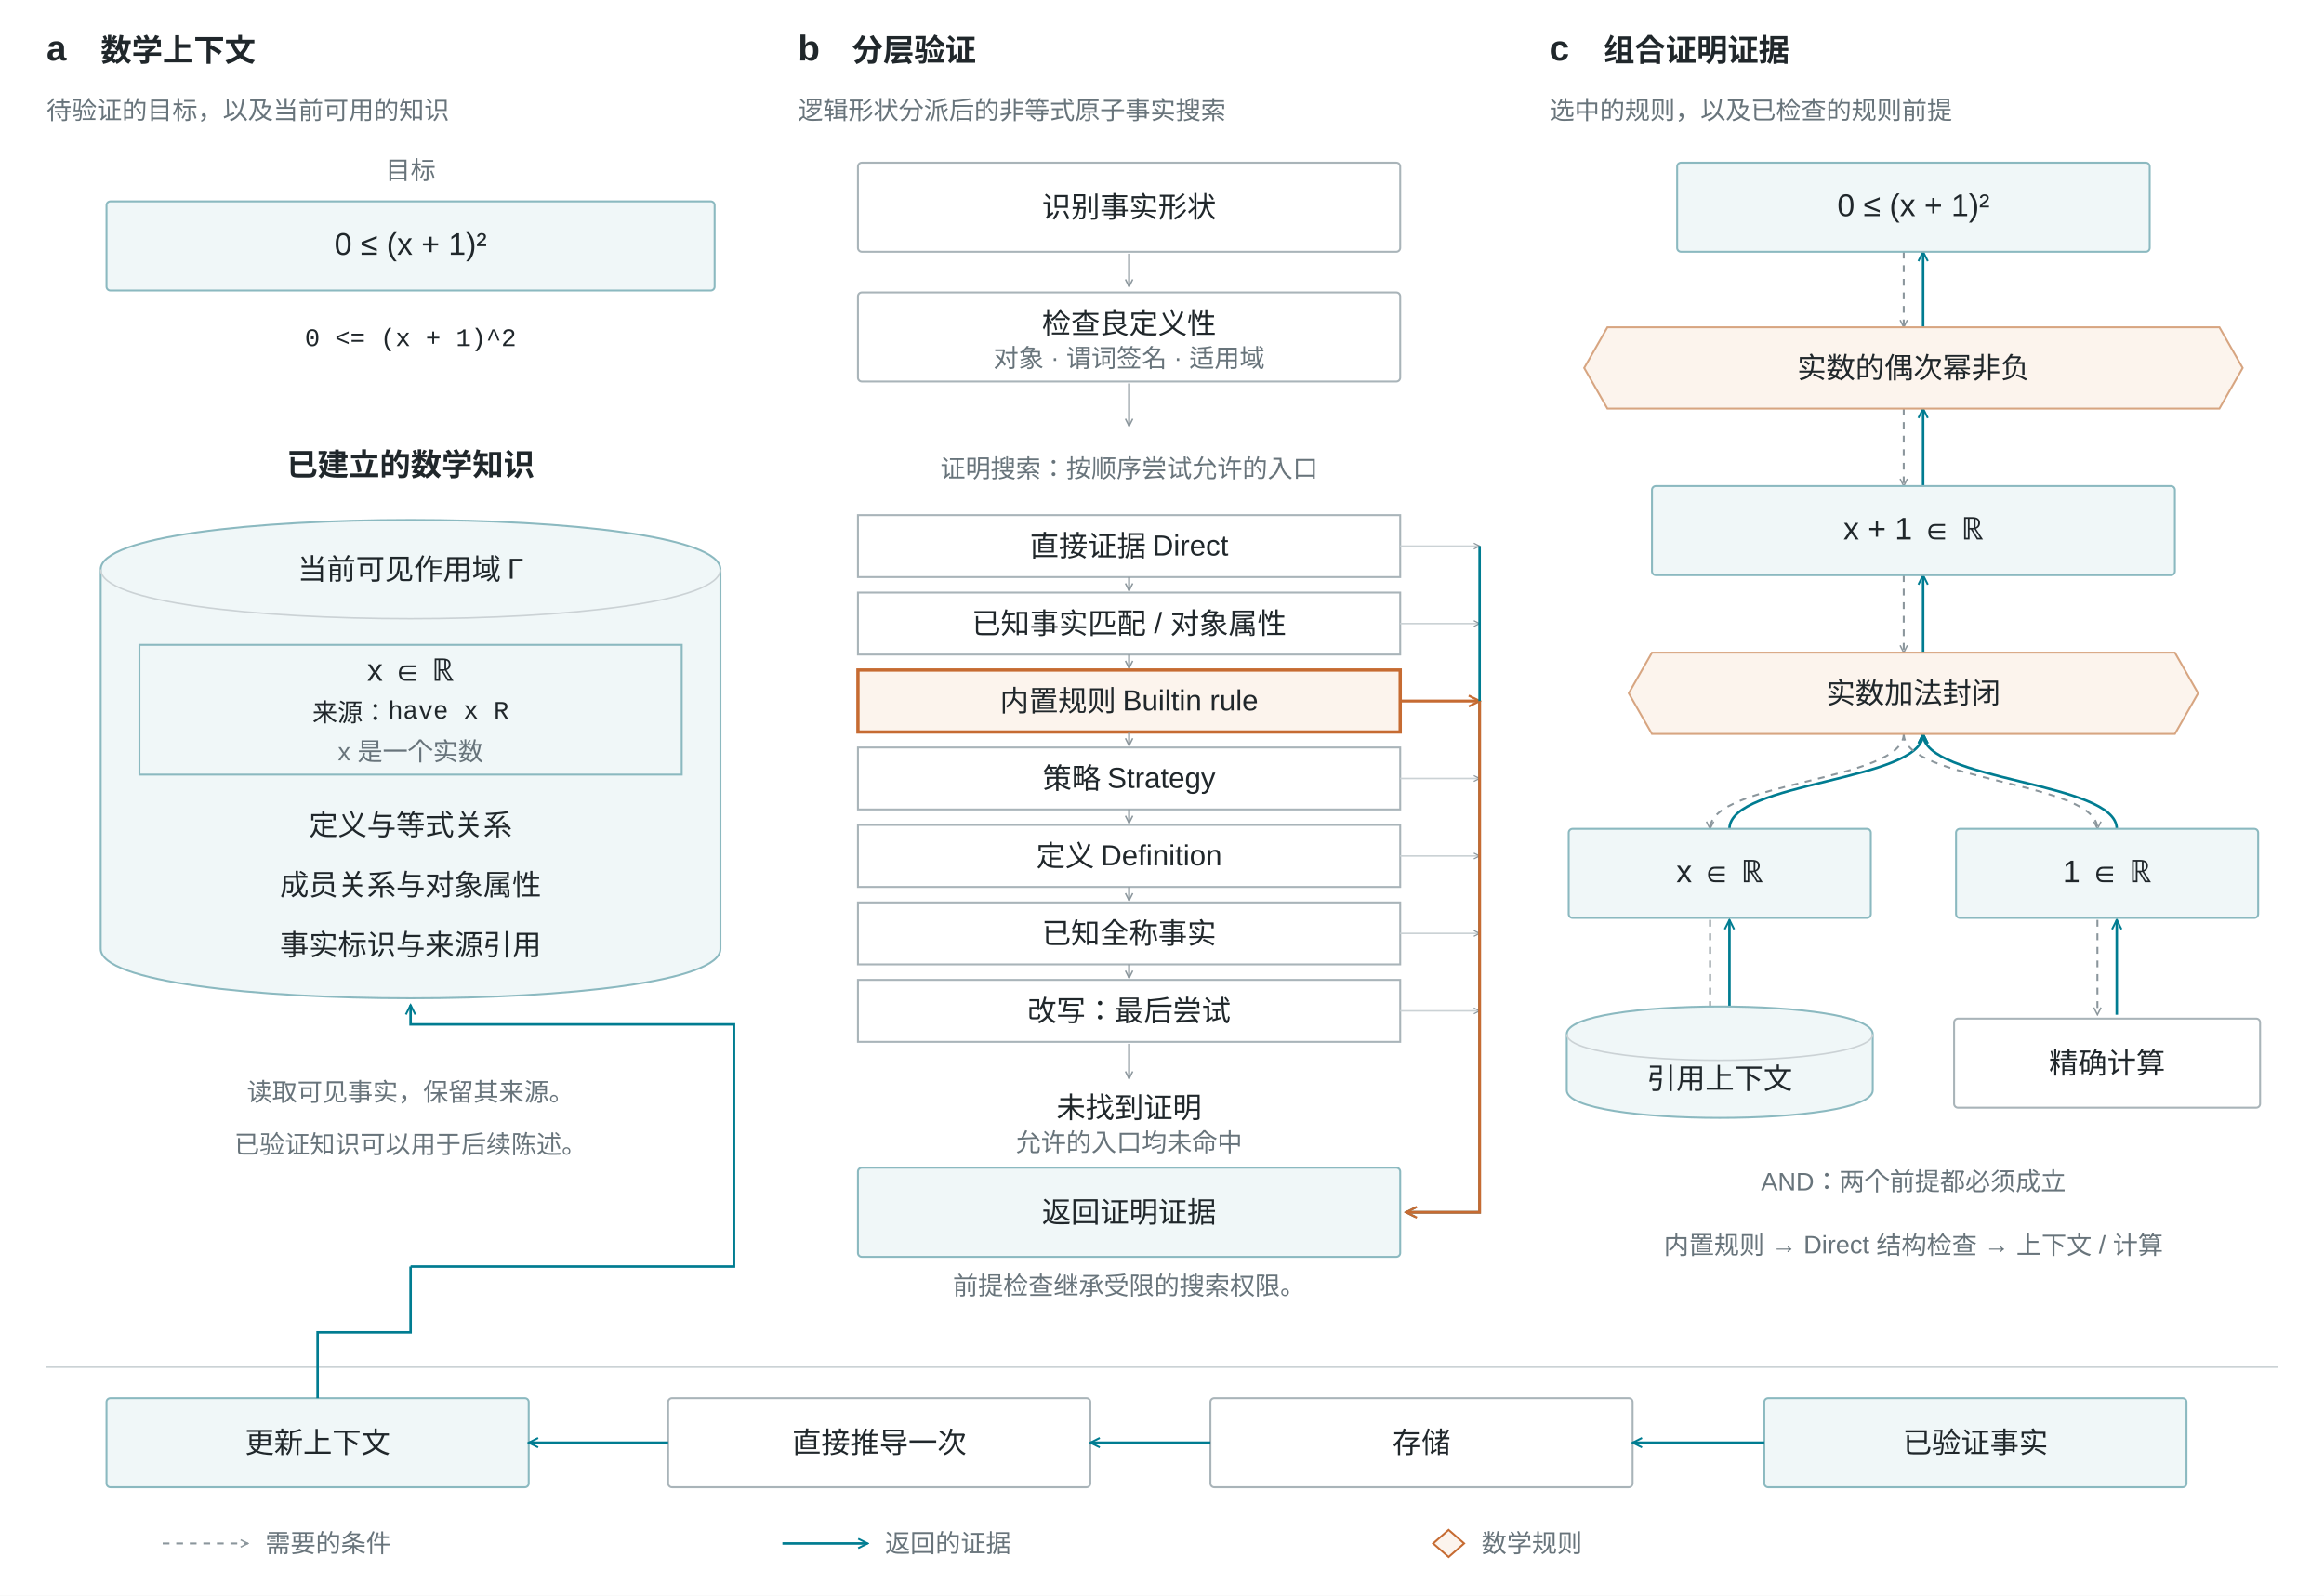
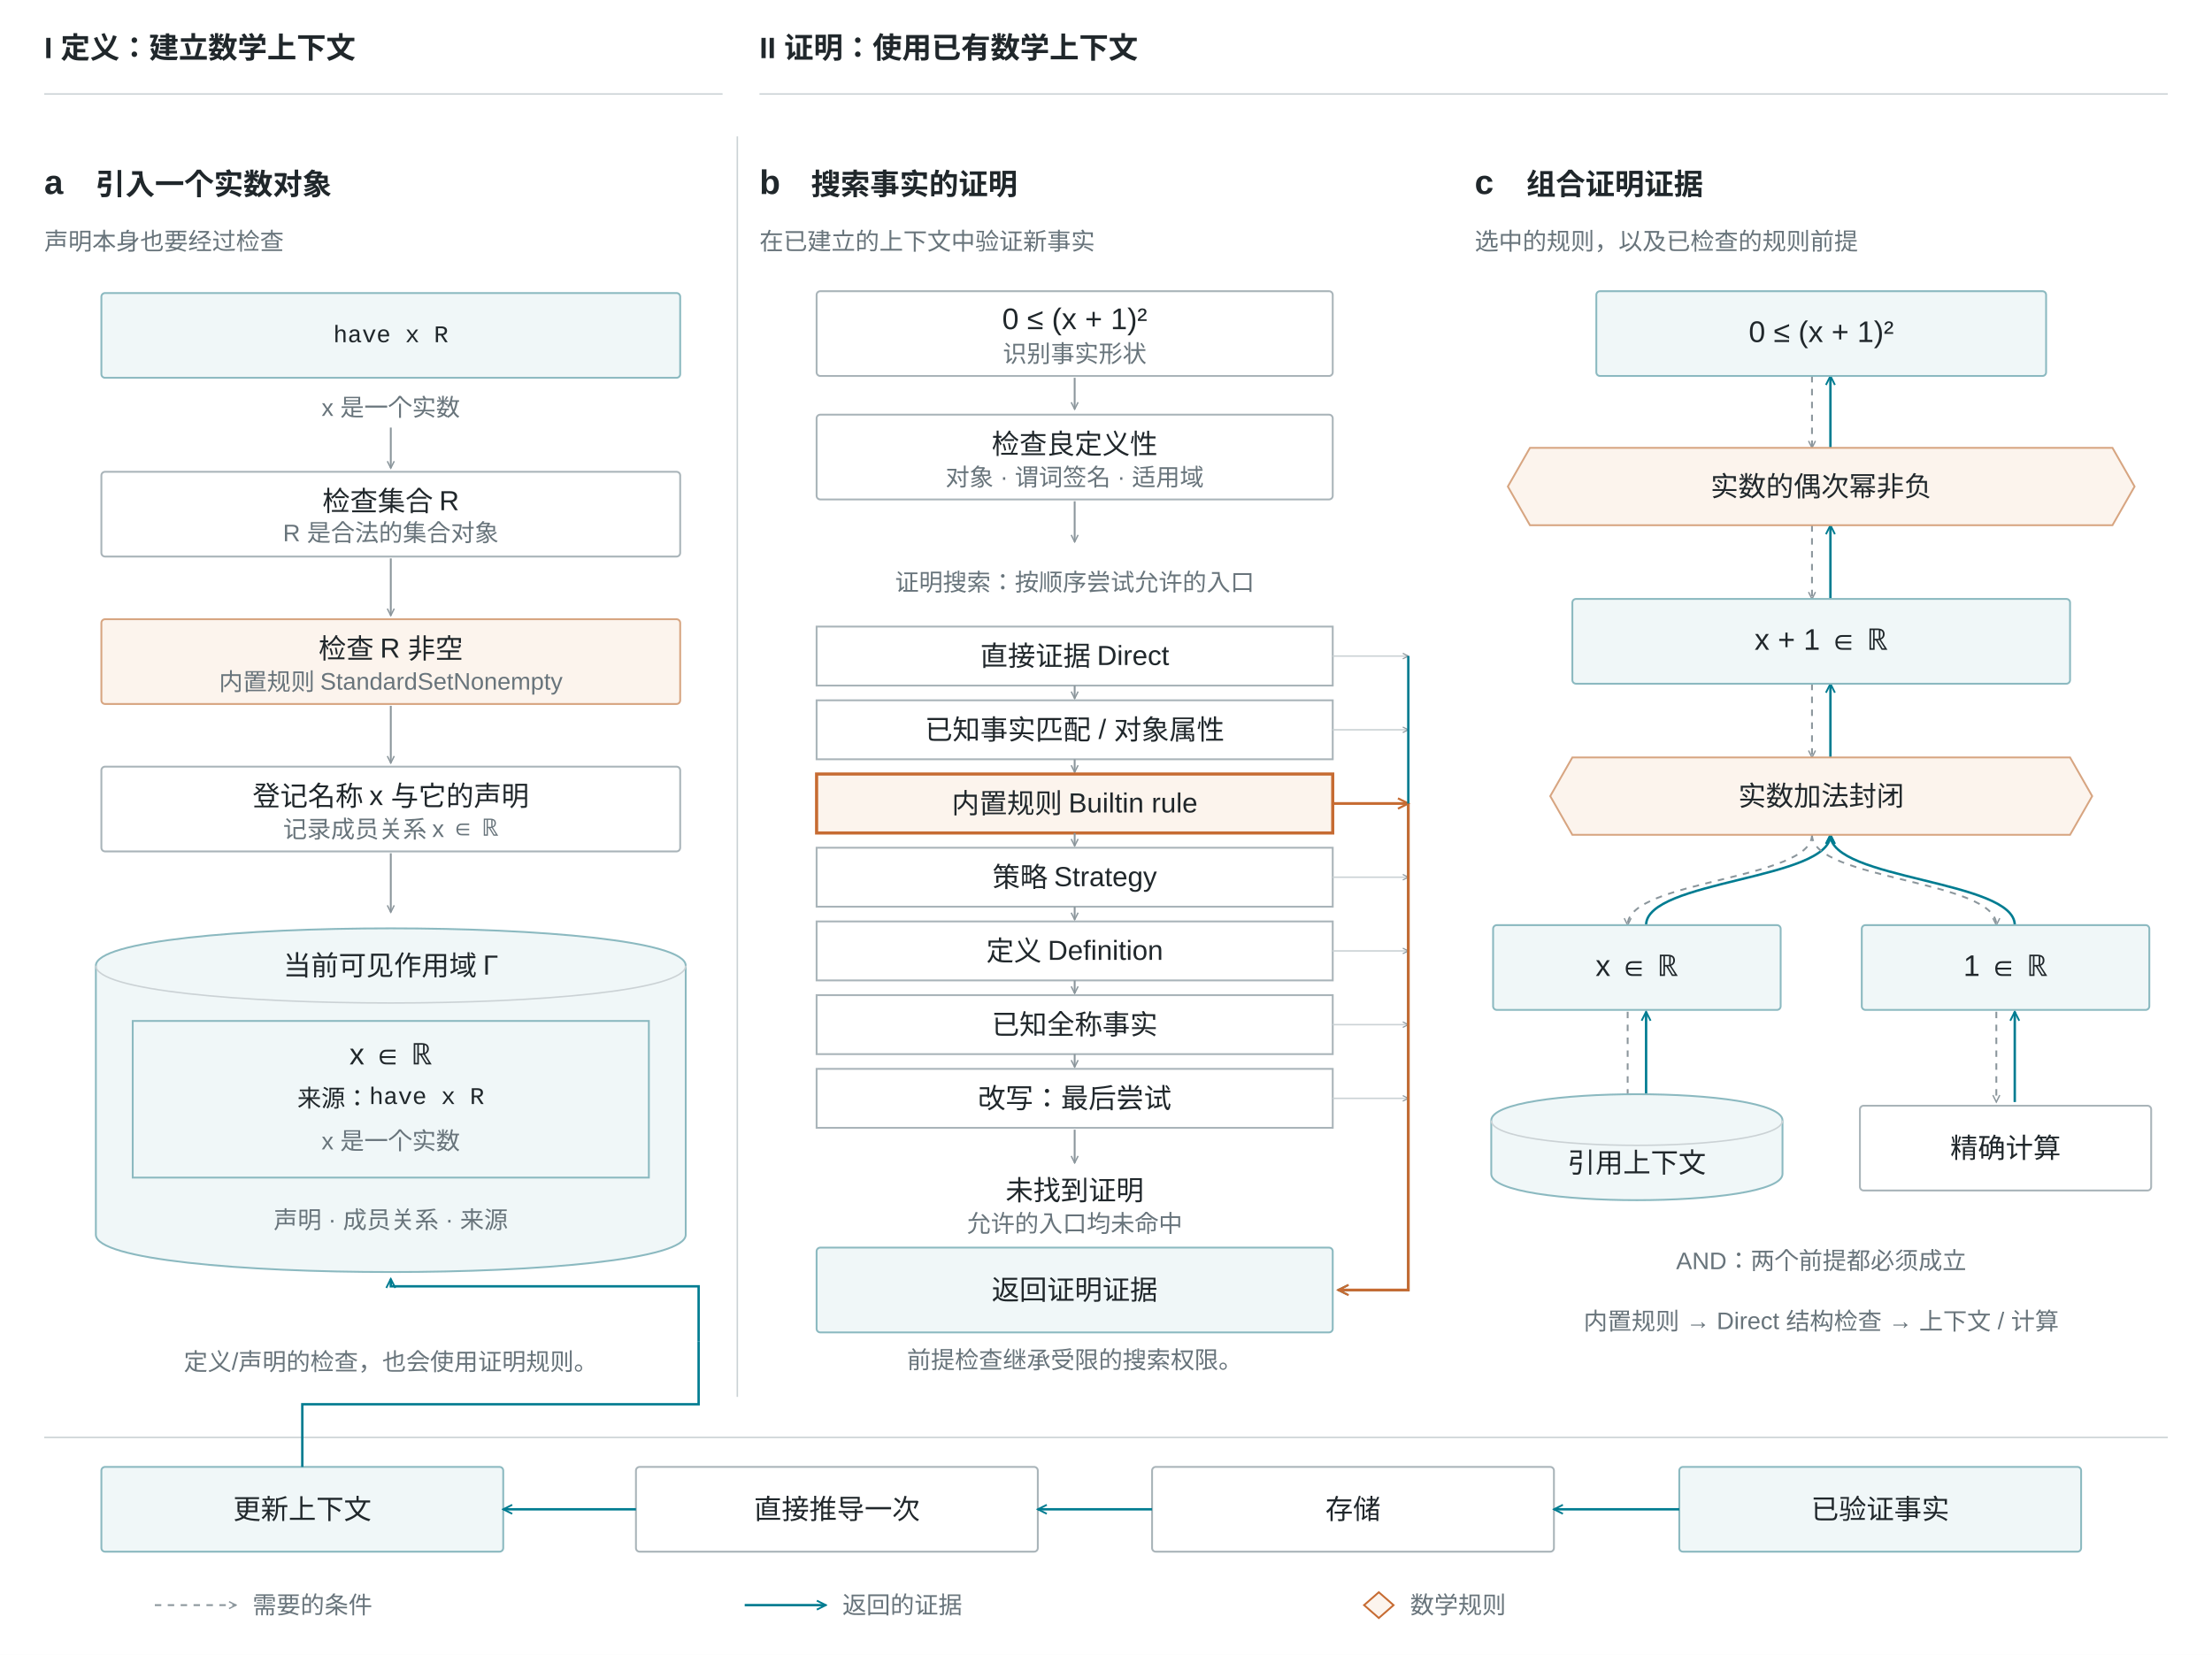
- <svg xmlns="http://www.w3.org/2000/svg" viewBox="0 0 1200 824" class="proof-figure" role="img" aria-labelledby="ps-zh-figure-title" width="183mm" height="125.66mm">
+ <svg xmlns="http://www.w3.org/2000/svg" viewBox="0 0 1200 898" class="proof-figure" role="img" aria-labelledby="ps-zh-figure-title" width="183mm" height="136.95mm">
  <style>
.proof-figure { font-family: Arial, Helvetica, 'PingFang SC', 'Microsoft YaHei', sans-serif; background: #fff; }
.proof-figure text { fill: #20272B; font-size: 15px; font-weight: 400; }
.proof-figure .small { font-size: 13px; fill: #68747B; }
.proof-figure .heading { font-size: 16px; font-weight: 600; }
.proof-figure .panel-letter { font-size: 18.5px; font-weight: 700; }
.proof-figure .math { font-size: 16.2px; }
.proof-figure .code { font-family: 'Courier New', monospace; font-size: 13px; }
.proof-figure .shape { stroke: #A9B4B9; stroke-width: 1; fill: #fff; }
.proof-figure .fact .shape { fill: #F0F7F8; stroke: #8BB9C0; }
.proof-figure .rule .shape { fill: #FCF4ED; stroke: #D7A581; }
.proof-figure .selected-rule .shape { stroke: #C66B32; stroke-width: 1.7; }
.proof-figure .edge { fill: none; stroke: #8B969C; stroke-width: 1; }
.proof-figure .request { stroke-dasharray: 3.5 3.5; }
.proof-figure .evidence { stroke: #007C91; stroke-width: 1.3; }
.proof-figure .selected-edge { stroke: #C66B32; stroke-width: 1.5; }
.proof-figure .guide { fill: none; stroke: #CBD2D5; stroke-width: .8; }
</style>
  <defs>
    <marker id="ps-zh-figure-grey" viewBox="0 0 8 8" refX="7" refY="4" markerWidth="5" markerHeight="5" orient="auto">
      <path d="M 1 1 L 7 4 L 1 7" fill="none" stroke="#8B969C" stroke-width="1.2" />
    </marker>
    <marker id="ps-zh-figure-teal" viewBox="0 0 8 8" refX="7" refY="4" markerWidth="5" markerHeight="5" orient="auto">
      <path d="M 1 1 L 7 4 L 1 7" fill="none" stroke="#007C91" stroke-width="1.2" />
    </marker>
    <marker id="ps-zh-figure-orange" viewBox="0 0 8 8" refX="7" refY="4" markerWidth="5" markerHeight="5" orient="auto">
      <path d="M 1 1 L 7 4 L 1 7" fill="none" stroke="#C66B32" stroke-width="1.2" />
    </marker>
  </defs>
-   <rect x="0" y="0" width="1200" height="824" fill="#FFFFFF" />
-   <g transform="translate(24 0)">
+   <rect x="0" y="0" width="1200" height="898" fill="#FFFFFF" />
+   <text x="24" y="27" text-anchor="start" dominant-baseline="middle" class="heading">I  定义：建立数学上下文</text>
+   <text x="412" y="27" text-anchor="start" dominant-baseline="middle" class="heading">II  证明：使用已有数学上下文</text>
+   <path d="M 24 51 H 392 M 412 51 H 1176" class="guide" />
+   <path d="M 400 74 V 758" class="guide" />
+   <g transform="translate(24 74)">
    <text x="0" y="26" text-anchor="start" dominant-baseline="middle" class="panel-letter">a</text>
-     <text x="28" y="26" text-anchor="start" dominant-baseline="middle" class="heading">数学上下文</text>
-     <text x="0" y="57" text-anchor="start" dominant-baseline="middle" class="small">待验证的目标，以及当前可用的知识</text>
-     <text x="188" y="88" text-anchor="middle" dominant-baseline="middle" class="small">目标</text>
-     <g data-node="goal" data-steps="0" class="node fact">
-       <rect x="31.0" y="104" width="314" height="46" rx="2" class="shape" />
-       <text x="188" y="127" text-anchor="middle" dominant-baseline="middle" class="math">0 ≤ (x + 1)²</text>
-     </g>
-     <text x="188" y="175" text-anchor="middle" dominant-baseline="middle" class="code">0 &lt;= (x + 1)^2</text>
-     <text x="188" y="240" text-anchor="middle" dominant-baseline="middle" class="heading">已建立的数学知识</text>
-     <g data-node="context" data-steps="0 4 5" class="node fact">
-       <path d="M 28 294 C 28 260, 348 260, 348 294 V 490 C 348 524, 28 524, 28 490 Z" class="shape" />
-       <path d="M 28 294 C 28 328, 348 328, 348 294" class="guide" />
-       <text x="188" y="294" text-anchor="middle" dominant-baseline="middle" class="">当前可见作用域 Γ</text>
-       <text x="188" y="426" text-anchor="middle" dominant-baseline="middle" class="">定义与等式关系</text>
-       <text x="188" y="457" text-anchor="middle" dominant-baseline="middle" class="">成员关系与对象属性</text>
-       <text x="188" y="488" text-anchor="middle" dominant-baseline="middle" class="">事实标识与来源引用</text>
-     </g>
-     <g data-node="context-fact" data-steps="0 4" class="node fact">
-       <rect x="48" y="333" width="280" height="67" rx="0" class="shape" />
-       <text x="188" y="347" text-anchor="middle" dominant-baseline="middle" class="math">x ∈ ℝ</text>
-       <text x="188" y="368" text-anchor="middle" dominant-baseline="middle" class="code">来源：have x R</text>
-       <text x="188" y="389" text-anchor="middle" dominant-baseline="middle" class="small">x 是一个实数</text>
-     </g>
-     <text x="188" y="564" text-anchor="middle" dominant-baseline="middle" class="small">读取可见事实，保留其来源。</text>
-     <text x="188" y="591" text-anchor="middle" dominant-baseline="middle" class="small">已验证知识可以用于后续陈述。</text>
-     <path d="M 188 654 H 355 V 529 H 188 V 519" class="edge evidence" marker-end="url(#ps-zh-figure-teal)" />
-   </g>
-   <g transform="translate(412 0)">
+     <text x="28" y="26" text-anchor="start" dominant-baseline="middle" class="heading">引入一个实数对象</text>
+     <text x="0" y="57" text-anchor="start" dominant-baseline="middle" class="small">声明本身也要经过检查</text>
+     <g data-node="declaration" data-steps="0" class="node fact">
+       <rect x="31.0" y="85" width="314" height="46" rx="2" class="shape" />
+       <text x="188" y="108" text-anchor="middle" dominant-baseline="middle" class="code">have x R</text>
+     </g>
+     <text x="188" y="148" text-anchor="middle" dominant-baseline="middle" class="small">x 是一个实数</text>
+     <g data-node="carrier" data-steps="1" class="node">
+       <rect x="31.0" y="182" width="314" height="46" rx="2" class="shape" />
+       <text x="188" y="198" text-anchor="middle" dominant-baseline="middle" class="">检查集合 R</text>
+       <text x="188" y="216" text-anchor="middle" dominant-baseline="middle" class="small">R 是合法的集合对象</text>
+     </g>
+     <g data-node="nonempty" data-steps="1" class="node rule">
+       <rect x="31.0" y="262" width="314" height="46" rx="2" class="shape" />
+       <text x="188" y="278" text-anchor="middle" dominant-baseline="middle" class="">检查 R 非空</text>
+       <text x="188" y="296" text-anchor="middle" dominant-baseline="middle" class="small">内置规则 StandardSetNonempty</text>
+     </g>
+     <g data-node="register" data-steps="2" class="node">
+       <rect x="31.0" y="342" width="314" height="46" rx="2" class="shape" />
+       <text x="188" y="358" text-anchor="middle" dominant-baseline="middle" class="">登记名称 x 与它的声明</text>
+       <text x="188" y="376" text-anchor="middle" dominant-baseline="middle" class="small">记录成员关系 x ∈ ℝ</text>
+     </g>
+     <path d="M 188 158 V 180" class="edge" marker-end="url(#ps-zh-figure-grey)" />
+     <path d="M 188 229 V 260" class="edge" marker-end="url(#ps-zh-figure-grey)" />
+     <path d="M 188 309 V 340" class="edge" marker-end="url(#ps-zh-figure-grey)" />
+     <path d="M 188 389 V 421" class="edge" marker-end="url(#ps-zh-figure-grey)" />
+     <g data-node="context" data-steps="2 7 8" class="node fact">
+       <path d="M 28 450 C 28 423, 348 423, 348 450 V 596 C 348 623, 28 623, 28 596 Z" class="shape" />
+       <path d="M 28 450 C 28 477, 348 477, 348 450" class="guide" />
+       <text x="188" y="450" text-anchor="middle" dominant-baseline="middle" class="">当前可见作用域 Γ</text>
+       <text x="188" y="588" text-anchor="middle" dominant-baseline="middle" class="small">声明 · 成员关系 · 来源</text>
+     </g>
+     <g data-node="context-fact" data-steps="2 7" class="node fact">
+       <rect x="48" y="480" width="280" height="85" rx="0" class="shape" />
+       <text x="188" y="499" text-anchor="middle" dominant-baseline="middle" class="math">x ∈ ℝ</text>
+       <text x="188" y="522" text-anchor="middle" dominant-baseline="middle" class="code">来源：have x R</text>
+       <text x="188" y="546" text-anchor="middle" dominant-baseline="middle" class="small">x 是一个实数</text>
+     </g>
+     <text x="188" y="665" text-anchor="middle" dominant-baseline="middle" class="small">定义/声明的检查，也会使用证明规则。</text>
+     <path d="M 355 654 V 624 H 188 V 620" class="edge evidence" marker-end="url(#ps-zh-figure-teal)" />
+   </g>
+   <g transform="translate(412 74)">
    <text x="0" y="26" text-anchor="start" dominant-baseline="middle" class="panel-letter">b</text>
-     <text x="28" y="26" text-anchor="start" dominant-baseline="middle" class="heading">分层验证</text>
-     <text x="0" y="57" text-anchor="start" dominant-baseline="middle" class="small">逻辑形状分派后的非等式原子事实搜索</text>
-     <g data-node="shape" data-steps="0" class="node">
+     <text x="28" y="26" text-anchor="start" dominant-baseline="middle" class="heading">搜索事实的证明</text>
+     <text x="0" y="57" text-anchor="start" dominant-baseline="middle" class="small">在已建立的上下文中验证新事实</text>
+     <g data-node="goal" data-steps="3" class="node">
      <rect x="31.0" y="84" width="280" height="46" rx="2" class="shape" />
-       <text x="171" y="107" text-anchor="middle" dominant-baseline="middle" class="">识别事实形状</text>
+       <text x="171" y="100" text-anchor="middle" dominant-baseline="middle" class="math">0 ≤ (x + 1)²</text>
+       <text x="171" y="118" text-anchor="middle" dominant-baseline="middle" class="small">识别事实形状</text>
    </g>
    <path d="M 171 131 V 148" class="edge" marker-end="url(#ps-zh-figure-grey)" />
-     <g data-node="wd" data-steps="1" class="node">
+     <g data-node="wd" data-steps="4" class="node">
      <rect x="31.0" y="151" width="280" height="46" rx="2" class="shape" />
      <text x="171" y="167" text-anchor="middle" dominant-baseline="middle" class="">检查良定义性</text>
      <text x="171" y="185" text-anchor="middle" dominant-baseline="middle" class="small">对象 · 谓词签名 · 适用域</text>
    </g>
    <path d="M 171 198 V 220" class="edge" marker-end="url(#ps-zh-figure-grey)" />
    <text x="171" y="242" text-anchor="middle" dominant-baseline="middle" class="small">证明搜索：按顺序尝试允许的入口</text>
    <g data-node="direct" data-steps="" class="node">
      <rect x="31" y="266" width="280" height="32" rx="0" class="shape" />
      <text x="171" y="282" text-anchor="middle" dominant-baseline="middle" class="">直接证据 Direct</text>
    </g>
    <path d="M 171 298 V 305" class="edge" marker-end="url(#ps-zh-figure-grey)" />
    <path d="M 311 282 H 352" class="guide" marker-end="url(#ps-zh-figure-grey)" />
    <g data-node="known" data-steps="" class="node">
      <rect x="31" y="306" width="280" height="32" rx="0" class="shape" />
      <text x="171" y="322" text-anchor="middle" dominant-baseline="middle" class="">已知事实匹配 / 对象属性</text>
    </g>
    <path d="M 171 338 V 345" class="edge" marker-end="url(#ps-zh-figure-grey)" />
    <path d="M 311 322 H 352" class="guide" marker-end="url(#ps-zh-figure-grey)" />
-     <g data-node="builtin" data-steps="2" class="node rule selected-rule">
+     <g data-node="builtin" data-steps="5" class="node rule selected-rule">
      <rect x="31" y="346" width="280" height="32" rx="0" class="shape" />
      <text x="171" y="362" text-anchor="middle" dominant-baseline="middle" class="">内置规则 Builtin rule</text>
    </g>
    <path d="M 171 378 V 385" class="edge" marker-end="url(#ps-zh-figure-grey)" />
    <path d="M 311 362 H 352" class="edge selected-edge" marker-end="url(#ps-zh-figure-orange)" />
    <g data-node="strategy" data-steps="" class="node">
      <rect x="31" y="386" width="280" height="32" rx="0" class="shape" />
      <text x="171" y="402" text-anchor="middle" dominant-baseline="middle" class="">策略 Strategy</text>
    </g>
    <path d="M 171 418 V 425" class="edge" marker-end="url(#ps-zh-figure-grey)" />
    <path d="M 311 402 H 352" class="guide" marker-end="url(#ps-zh-figure-grey)" />
    <g data-node="definition" data-steps="" class="node">
      <rect x="31" y="426" width="280" height="32" rx="0" class="shape" />
      <text x="171" y="442" text-anchor="middle" dominant-baseline="middle" class="">定义 Definition</text>
    </g>
    <path d="M 171 458 V 465" class="edge" marker-end="url(#ps-zh-figure-grey)" />
    <path d="M 311 442 H 352" class="guide" marker-end="url(#ps-zh-figure-grey)" />
    <g data-node="forall" data-steps="" class="node">
      <rect x="31" y="466" width="280" height="32" rx="0" class="shape" />
      <text x="171" y="482" text-anchor="middle" dominant-baseline="middle" class="">已知全称事实</text>
    </g>
    <path d="M 171 498 V 505" class="edge" marker-end="url(#ps-zh-figure-grey)" />
    <path d="M 311 482 H 352" class="guide" marker-end="url(#ps-zh-figure-grey)" />
    <g data-node="rewrite" data-steps="" class="node">
      <rect x="31" y="506" width="280" height="32" rx="0" class="shape" />
      <text x="171" y="522" text-anchor="middle" dominant-baseline="middle" class="">改写：最后尝试</text>
    </g>
    <path d="M 311 522 H 352" class="guide" marker-end="url(#ps-zh-figure-grey)" />
    <path d="M 352 282 V 626 H 314" class="edge evidence" marker-end="url(#ps-zh-figure-teal)" />
    <path d="M 352 362 V 626 H 314" class="edge selected-edge" marker-end="url(#ps-zh-figure-orange)" />
    <path d="M 171 539 V 557" class="edge" marker-end="url(#ps-zh-figure-grey)" />
    <text x="171" y="572" text-anchor="middle" dominant-baseline="middle" class="">未找到证明</text>
    <text x="171" y="590" text-anchor="middle" dominant-baseline="middle" class="small">允许的入口均未命中</text>
-     <g data-node="proof" data-steps="5" class="node fact">
+     <g data-node="proof" data-steps="8" class="node fact">
      <rect x="31.0" y="603" width="280" height="46" rx="2" class="shape" />
      <text x="171" y="626" text-anchor="middle" dominant-baseline="middle" class="">返回证明证据</text>
    </g>
    <text x="171" y="664" text-anchor="middle" dominant-baseline="middle" class="small">前提检查继承受限的搜索权限。</text>
  </g>
-   <g transform="translate(800 0)">
+   <g transform="translate(800 74)">
    <text x="0" y="26" text-anchor="start" dominant-baseline="middle" class="panel-letter">c</text>
    <text x="28" y="26" text-anchor="start" dominant-baseline="middle" class="heading">组合证明证据</text>
    <text x="0" y="57" text-anchor="start" dominant-baseline="middle" class="small">选中的规则，以及已检查的规则前提</text>
    <path d="M 183 130 C 183 149.5, 183 149.5, 183 169" class="edge request" marker-end="url(#ps-zh-figure-grey)" />
    <path d="M 193 169 C 193 149.5, 193 149.5, 193 130" class="edge evidence" marker-end="url(#ps-zh-figure-teal)" />
    <path d="M 183 211 C 183 231.0, 183 231.0, 183 251" class="edge request" marker-end="url(#ps-zh-figure-grey)" />
    <path d="M 193 251 C 193 231.0, 193 231.0, 193 211" class="edge evidence" marker-end="url(#ps-zh-figure-teal)" />
    <path d="M 183 297 C 183 317.0, 183 317.0, 183 337" class="edge request" marker-end="url(#ps-zh-figure-grey)" />
    <path d="M 193 337 C 193 317.0, 193 317.0, 193 297" class="edge evidence" marker-end="url(#ps-zh-figure-teal)" />
    <path d="M 183 379 C 183 403.5, 83 403.5, 83 428" class="edge request" marker-end="url(#ps-zh-figure-grey)" />
    <path d="M 93 428 C 93 403.5, 193 403.5, 193 379" class="edge evidence" marker-end="url(#ps-zh-figure-teal)" />
    <path d="M 183 379 C 183 403.5, 283 403.5, 283 428" class="edge request" marker-end="url(#ps-zh-figure-grey)" />
    <path d="M 293 428 C 293 403.5, 193 403.5, 193 379" class="edge evidence" marker-end="url(#ps-zh-figure-teal)" />
    <path d="M 83 475 C 83 499.5, 83 499.5, 83 524" class="edge request" marker-end="url(#ps-zh-figure-grey)" />
    <path d="M 93 524 C 93 499.5, 93 499.5, 93 475" class="edge evidence" marker-end="url(#ps-zh-figure-teal)" />
    <path d="M 283 475 C 283 499.5, 283 499.5, 283 524" class="edge request" marker-end="url(#ps-zh-figure-grey)" />
    <path d="M 293 524 C 293 499.5, 293 499.5, 293 475" class="edge evidence" marker-end="url(#ps-zh-figure-teal)" />
-     <g data-node="result" data-steps="5" class="node fact">
+     <g data-node="result" data-steps="8" class="node fact">
      <rect x="66.0" y="84" width="244" height="46" rx="2" class="shape" />
      <text x="188" y="107" text-anchor="middle" dominant-baseline="middle" class="math">0 ≤ (x + 1)²</text>
    </g>
-     <g data-node="square" data-steps="2 5" class="node rule">
+     <g data-node="square" data-steps="5 8" class="node rule">
      <polygon points="18.0,190 30.0,169 346.0,169 358.0,190 346.0,211 30.0,211" class="shape" />
      <text x="188" y="190" text-anchor="middle" dominant-baseline="middle" class="">实数的偶次幂非负</text>
    </g>
-     <g data-node="real" data-steps="2 3 5" class="node fact">
+     <g data-node="real" data-steps="5 6 8" class="node fact">
      <rect x="53.0" y="251" width="270" height="46" rx="2" class="shape" />
      <text x="188" y="274" text-anchor="middle" dominant-baseline="middle" class="math">x + 1 ∈ ℝ</text>
    </g>
-     <g data-node="add" data-steps="3 5" class="node rule">
+     <g data-node="add" data-steps="6 8" class="node rule">
      <polygon points="41.0,358 53.0,337 323.0,337 335.0,358 323.0,379 53.0,379" class="shape" />
      <text x="188" y="358" text-anchor="middle" dominant-baseline="middle" class="">实数加法封闭</text>
    </g>
-     <g data-node="x" data-steps="3 4 5" class="node fact">
+     <g data-node="x" data-steps="6 7 8" class="node fact">
      <rect x="10.0" y="428" width="156" height="46" rx="2" class="shape" />
      <text x="88" y="451" text-anchor="middle" dominant-baseline="middle" class="math">x ∈ ℝ</text>
    </g>
-     <g data-node="one" data-steps="3 4 5" class="node fact">
+     <g data-node="one" data-steps="6 7 8" class="node fact">
      <rect x="210.0" y="428" width="156" height="46" rx="2" class="shape" />
      <text x="288" y="451" text-anchor="middle" dominant-baseline="middle" class="math">1 ∈ ℝ</text>
    </g>
-     <g data-node="lookup" data-steps="4" class="node fact">
+     <g data-node="lookup" data-steps="7" class="node fact">
      <path d="M 9.0 534 C 9.0 515, 167.0 515, 167.0 534 V 563 C 167.0 582, 9.0 582, 9.0 563 Z" class="shape" />
      <path d="M 9.0 534 C 9.0 552, 167.0 552, 167.0 534" class="guide" />
      <text x="88" y="557" text-anchor="middle" dominant-baseline="middle" class="">引用上下文</text>
    </g>
-     <g data-node="calculation" data-steps="4" class="node">
+     <g data-node="calculation" data-steps="7" class="node">
      <rect x="209.0" y="526" width="158" height="46" rx="2" class="shape" />
      <text x="288" y="549" text-anchor="middle" dominant-baseline="middle" class="">精确计算</text>
    </g>
    <text x="188" y="611" text-anchor="middle" dominant-baseline="middle" class="small">AND：两个前提都必须成立</text>
    <text x="188" y="643" text-anchor="middle" dominant-baseline="middle" class="small">内置规则 → Direct 结构检查 → 上下文 / 计算</text>
  </g>
-   <g transform="translate(24 706)">
+   <g transform="translate(24 780)">
    <path d="M 0 0 H 1152" class="guide" />
-     <g data-node="commit" data-steps="5" class="node fact">
+     <g data-node="commit" data-steps="8" class="node fact">
      <rect x="31.0" y="16" width="218" height="46" rx="2" class="shape" />
      <text x="140" y="39" text-anchor="middle" dominant-baseline="middle" class="">更新上下文</text>
    </g>
-     <g data-node="commit" data-steps="5" class="node">
+     <g data-node="commit" data-steps="8" class="node">
      <rect x="321.0" y="16" width="218" height="46" rx="2" class="shape" />
      <text x="430" y="39" text-anchor="middle" dominant-baseline="middle" class="">直接推导一次</text>
    </g>
-     <g data-node="commit" data-steps="5" class="node">
+     <g data-node="commit" data-steps="8" class="node">
      <rect x="601.0" y="16" width="218" height="46" rx="2" class="shape" />
      <text x="710" y="39" text-anchor="middle" dominant-baseline="middle" class="">存储</text>
    </g>
-     <g data-node="commit" data-steps="5" class="node fact">
+     <g data-node="commit" data-steps="8" class="node fact">
      <rect x="887.0" y="16" width="218" height="46" rx="2" class="shape" />
      <text x="996" y="39" text-anchor="middle" dominant-baseline="middle" class="">已验证事实</text>
    </g>
    <path d="M 887 39 H 819" class="edge evidence" marker-end="url(#ps-zh-figure-teal)" />
    <path d="M 601 39 H 539" class="edge evidence" marker-end="url(#ps-zh-figure-teal)" />
    <path d="M 321 39 H 249" class="edge evidence" marker-end="url(#ps-zh-figure-teal)" />
    <path d="M 60 91 H 104" class="edge request" marker-end="url(#ps-zh-figure-grey)" />
    <text x="113" y="91" text-anchor="start" dominant-baseline="middle" class="small">需要的条件</text>
    <path d="M 380 91 H 424" class="edge evidence" marker-end="url(#ps-zh-figure-teal)" />
    <text x="433" y="91" text-anchor="start" dominant-baseline="middle" class="small">返回的证据</text>
    <polygon points="716,91 724,84 732,91 724,98" fill="#FCF4ED" stroke="#C66B32" stroke-width="1" />
    <text x="741" y="91" text-anchor="start" dominant-baseline="middle" class="small">数学规则</text>
  </g>
-   <path d="M 164 722 V 688 H 212 V 654" class="edge evidence" />
+   <path d="M 164 796 V 762 H 379 V 728" class="edge evidence" />
</svg>
